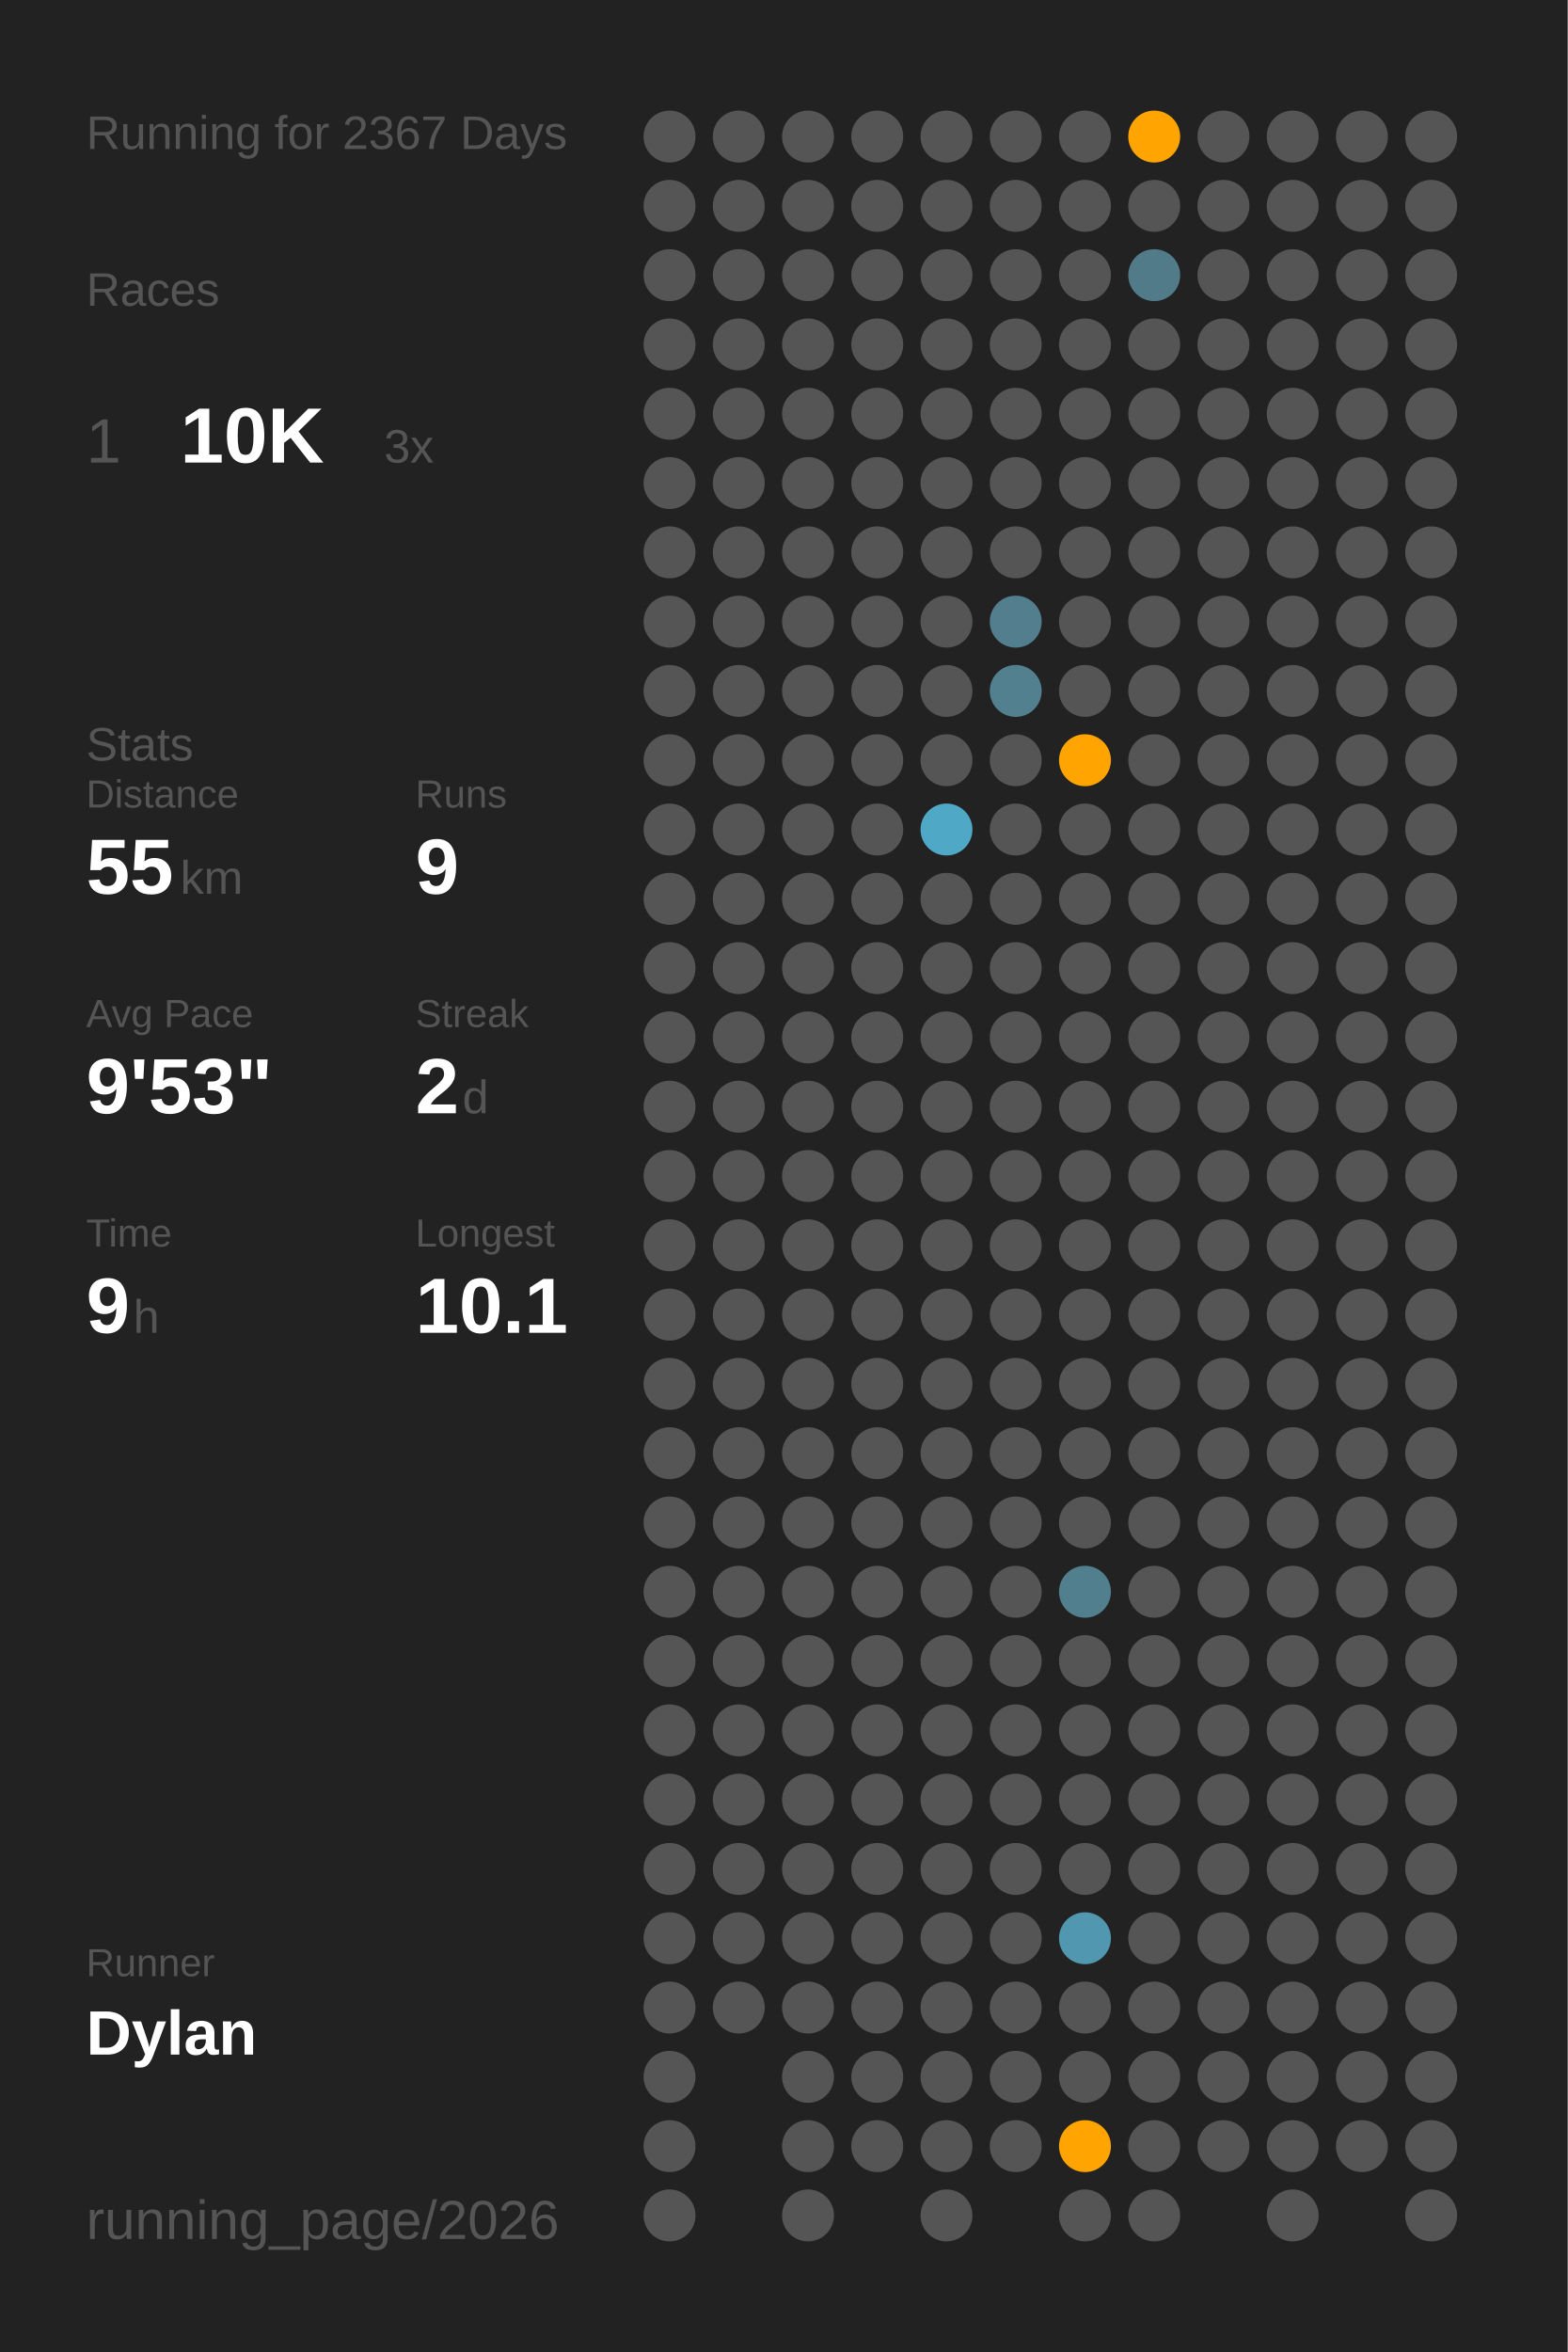
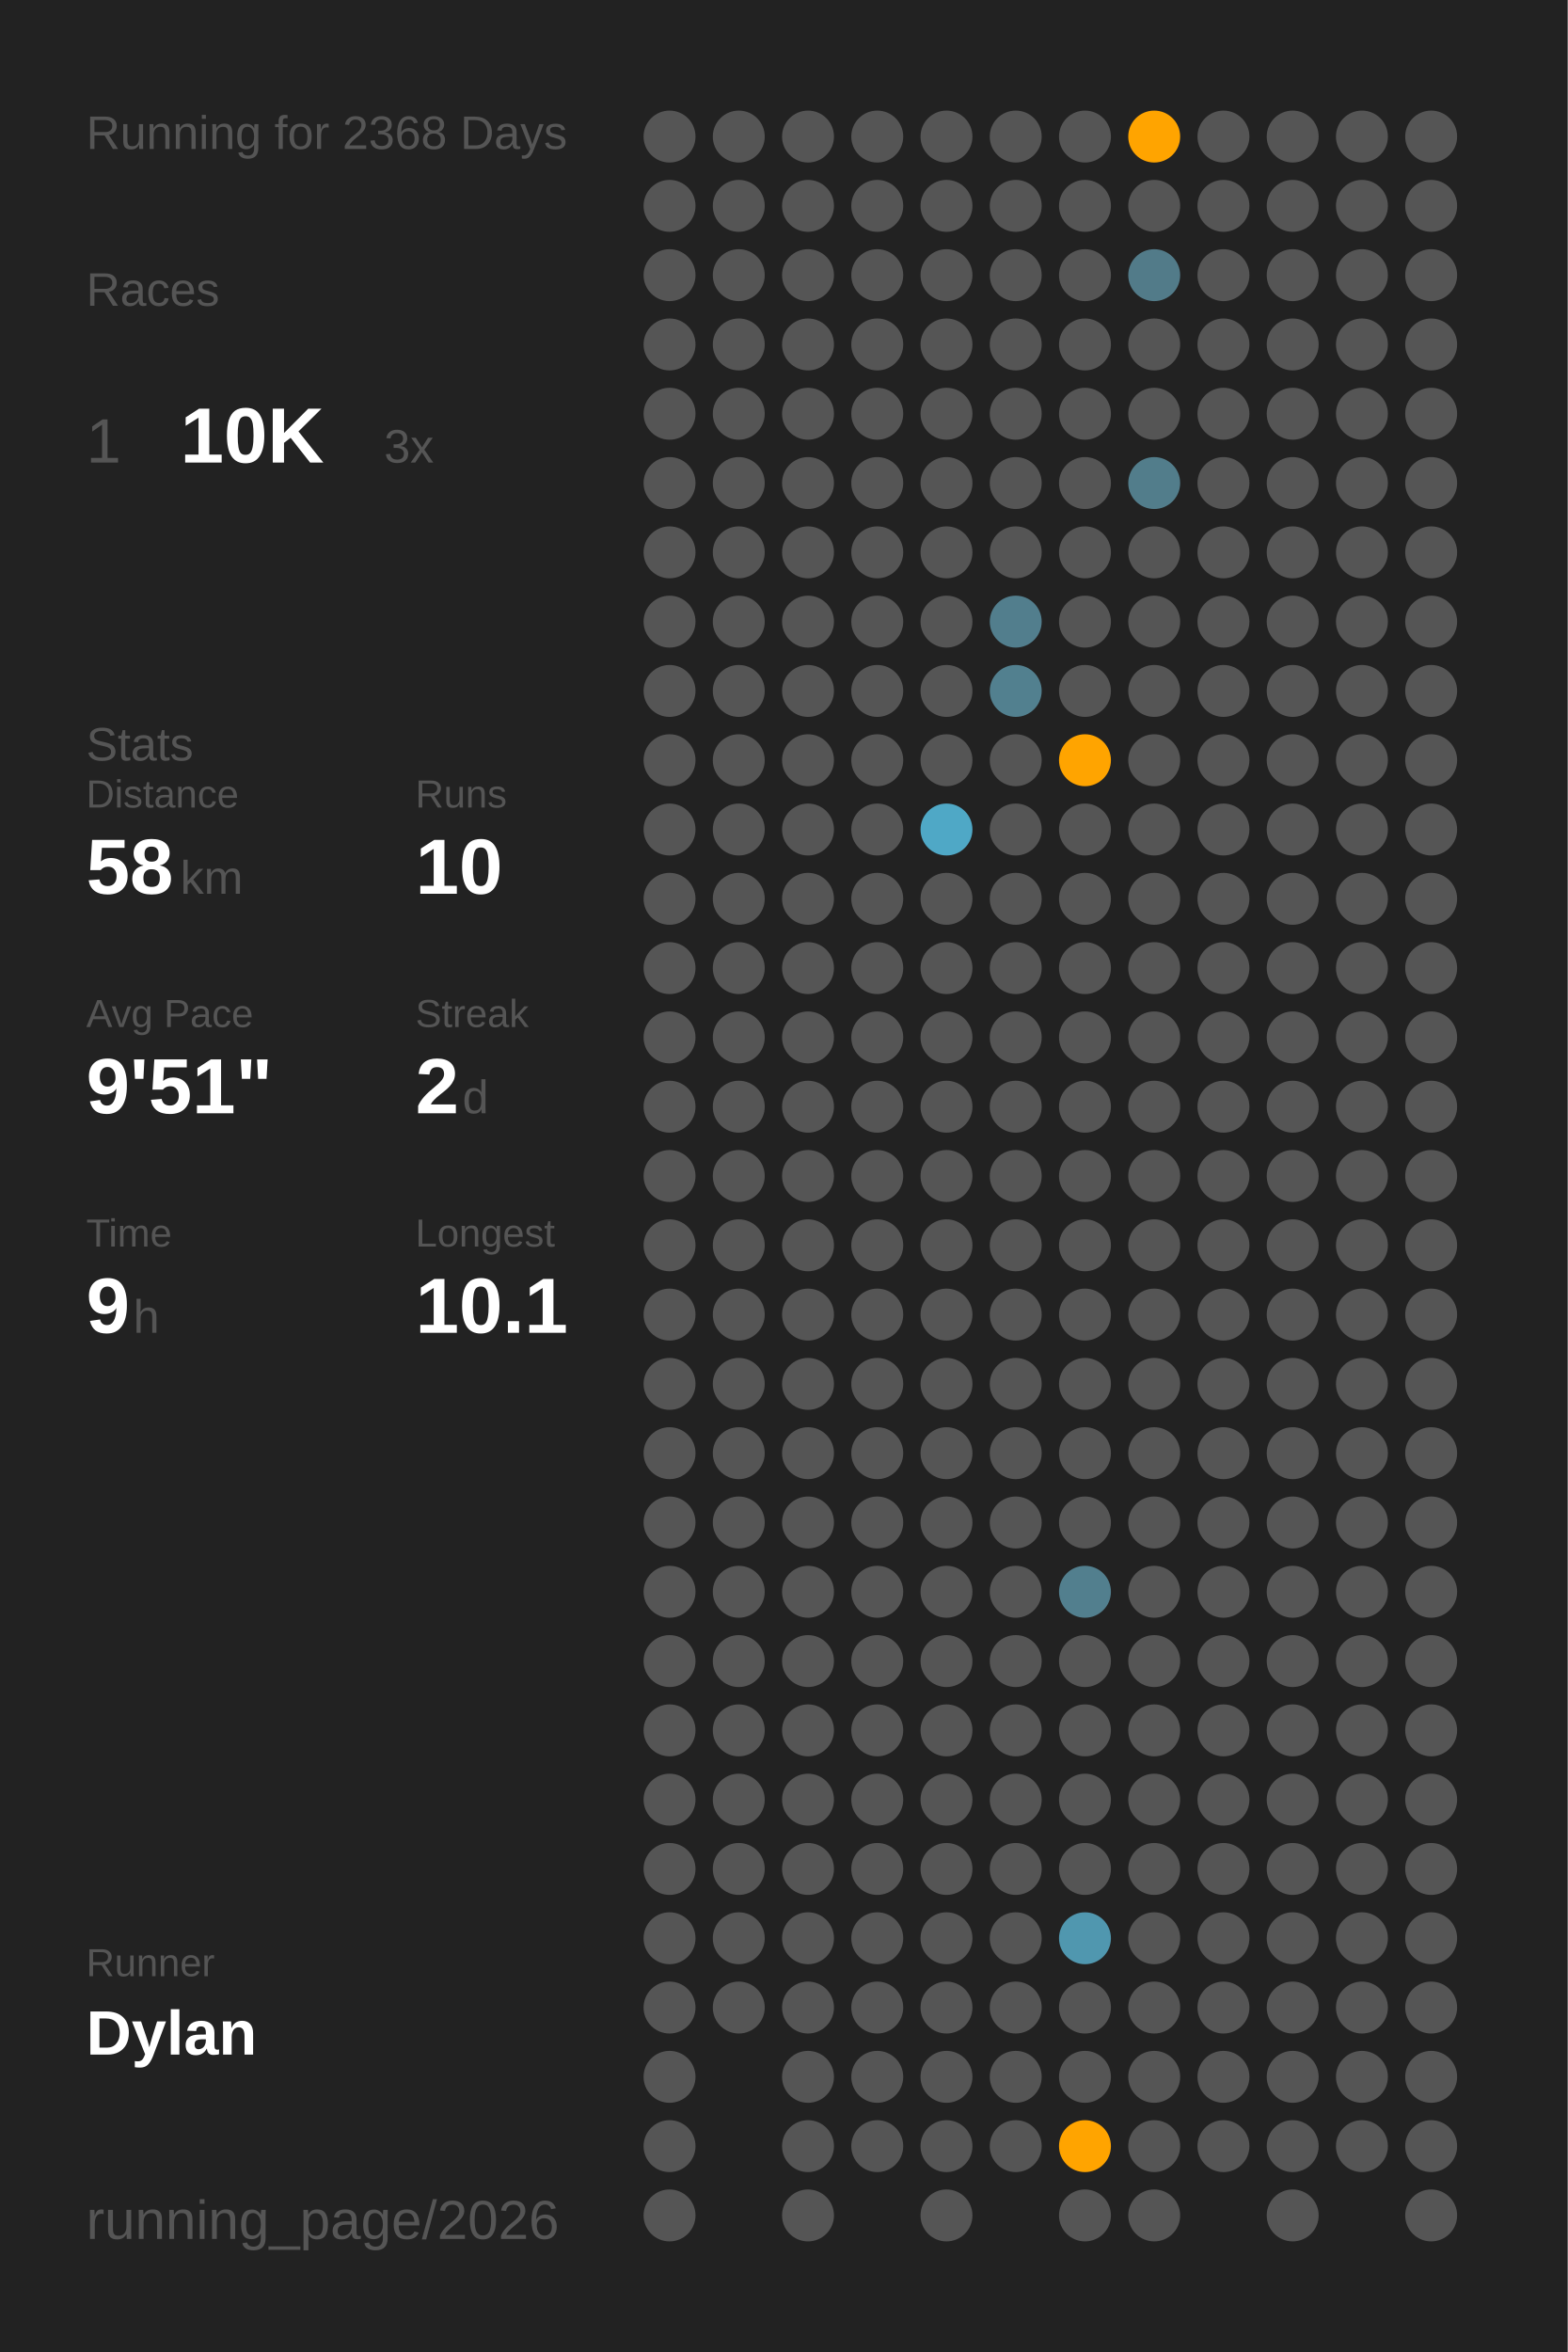
<svg xmlns="http://www.w3.org/2000/svg" baseProfile="full" class="activity-poster" data-activity-mode="running" data-poster-role="poster" data-poster-type="year_summary" height="300mm" version="1.1" viewBox="0,0,200,300" width="200mm">
  <defs />
  <rect class="poster-background" data-poster-role="background" fill="#222222" height="300" stroke="none" width="200" x="0" y="0" />
-   <text fill="#555555" style="font-size:6px; font-family:Arial;" x="11" y="19">Running for 2367 Days</text>
+   <text fill="#555555" style="font-size:6px; font-family:Arial;" x="11" y="19">Running for 2368 Days</text>
  <text fill="#555555" style="font-size:6px; font-family:Arial;" x="11" y="39">Races</text>
  <text fill="#555555" style="font-size:8px; font-family:Arial;" x="11" y="59">1</text>
  <text fill="#FFFFFF" style="font-size:10px; font-family:Arial; font-weight:bold;" x="23" y="59">10K</text>
  <text fill="#555555" style="font-size:6px; font-family:Arial;" x="49" y="59">3x</text>
  <text fill="#555555" style="font-size:6px; font-family:Arial;" x="11" y="97">Stats</text>
  <text fill="#555555" style="font-size:5px; font-family:Arial;" x="11" y="103">Distance</text>
-   <text fill="#FFFFFF" style="font-size:10px; font-family:Arial; font-weight:bold;" x="11" y="114">55</text>
+   <text fill="#FFFFFF" style="font-size:10px; font-family:Arial; font-weight:bold;" x="11" y="114">58</text>
  <text fill="#555555" style="font-size:6px; font-family:Arial;" x="23" y="114">km</text>
  <text fill="#555555" style="font-size:5px; font-family:Arial;" x="53" y="103">Runs</text>
-   <text fill="#FFFFFF" style="font-size:10px; font-family:Arial; font-weight:bold;" x="53" y="114">9</text>
+   <text fill="#FFFFFF" style="font-size:10px; font-family:Arial; font-weight:bold;" x="53" y="114">10</text>
  <text fill="#555555" style="font-size:5px; font-family:Arial;" x="11" y="131">Avg Pace</text>
-   <text fill="#FFFFFF" style="font-size:10px; font-family:Arial; font-weight:bold;" x="11" y="142">9'53"</text>
+   <text fill="#FFFFFF" style="font-size:10px; font-family:Arial; font-weight:bold;" x="11" y="142">9'51"</text>
  <text fill="#555555" style="font-size:5px; font-family:Arial;" x="53" y="131">Streak</text>
  <text fill="#FFFFFF" style="font-size:10px; font-family:Arial; font-weight:bold;" x="53" y="142">2</text>
  <text fill="#555555" style="font-size:6px; font-family:Arial;" x="59" y="142">d</text>
  <text fill="#555555" style="font-size:5px; font-family:Arial;" x="11" y="159">Time</text>
  <text fill="#FFFFFF" style="font-size:10px; font-family:Arial; font-weight:bold;" x="11" y="170">9</text>
  <text fill="#555555" style="font-size:6px; font-family:Arial;" x="17" y="170">h</text>
  <text fill="#555555" style="font-size:5px; font-family:Arial;" x="53" y="159">Longest</text>
  <text fill="#FFFFFF" style="font-size:10px; font-family:Arial; font-weight:bold;" x="53" y="170">10.1</text>
  <text fill="#555555" style="font-size:5px; font-family:Arial;" x="11" y="252.065">Runner</text>
  <text fill="#FFFFFF" style="font-size:8px; font-family:Arial; font-weight:bold;" x="11" y="262.065">Dylan</text>
  <text fill="#555555" style="font-size:7px; font-family:Arial;" x="11" y="285.581">running_page/2026</text>
  <circle cx="85.417" cy="17.419" fill="#555555" r="3.312" />
  <circle cx="85.417" cy="26.258" fill="#555555" r="3.312" />
  <circle cx="85.417" cy="35.097" fill="#555555" r="3.312" />
  <circle cx="85.417" cy="43.935" fill="#555555" r="3.312" />
  <circle cx="85.417" cy="52.774" fill="#555555" r="3.312" />
  <circle cx="85.417" cy="61.613" fill="#555555" r="3.312" />
  <circle cx="85.417" cy="70.452" fill="#555555" r="3.312" />
  <circle cx="85.417" cy="79.29" fill="#555555" r="3.312" />
  <circle cx="85.417" cy="88.129" fill="#555555" r="3.312" />
  <circle cx="85.417" cy="96.968" fill="#555555" r="3.312" />
  <circle cx="85.417" cy="105.806" fill="#555555" r="3.312" />
  <circle cx="85.417" cy="114.645" fill="#555555" r="3.312" />
  <circle cx="85.417" cy="123.484" fill="#555555" r="3.312" />
  <circle cx="85.417" cy="132.323" fill="#555555" r="3.312" />
  <circle cx="85.417" cy="141.161" fill="#555555" r="3.312" />
  <circle cx="85.417" cy="150" fill="#555555" r="3.312" />
  <circle cx="85.417" cy="158.839" fill="#555555" r="3.312" />
  <circle cx="85.417" cy="167.677" fill="#555555" r="3.312" />
  <circle cx="85.417" cy="176.516" fill="#555555" r="3.312" />
  <circle cx="85.417" cy="185.355" fill="#555555" r="3.312" />
  <circle cx="85.417" cy="194.194" fill="#555555" r="3.312" />
  <circle cx="85.417" cy="203.032" fill="#555555" r="3.312" />
  <circle cx="85.417" cy="211.871" fill="#555555" r="3.312" />
  <circle cx="85.417" cy="220.71" fill="#555555" r="3.312" />
  <circle cx="85.417" cy="229.548" fill="#555555" r="3.312" />
  <circle cx="85.417" cy="238.387" fill="#555555" r="3.312" />
  <circle cx="85.417" cy="247.226" fill="#555555" r="3.312" />
  <circle cx="85.417" cy="256.065" fill="#555555" r="3.312" />
  <circle cx="85.417" cy="264.903" fill="#555555" r="3.312" />
  <circle cx="85.417" cy="273.742" fill="#555555" r="3.312" />
  <circle cx="85.417" cy="282.581" fill="#555555" r="3.312" />
  <circle cx="94.25" cy="17.419" fill="#555555" r="3.312" />
  <circle cx="94.25" cy="26.258" fill="#555555" r="3.312" />
  <circle cx="94.25" cy="35.097" fill="#555555" r="3.312" />
  <circle cx="94.25" cy="43.935" fill="#555555" r="3.312" />
  <circle cx="94.25" cy="52.774" fill="#555555" r="3.312" />
  <circle cx="94.25" cy="61.613" fill="#555555" r="3.312" />
  <circle cx="94.25" cy="70.452" fill="#555555" r="3.312" />
  <circle cx="94.25" cy="79.29" fill="#555555" r="3.312" />
  <circle cx="94.25" cy="88.129" fill="#555555" r="3.312" />
  <circle cx="94.25" cy="96.968" fill="#555555" r="3.312" />
  <circle cx="94.25" cy="105.806" fill="#555555" r="3.312" />
  <circle cx="94.25" cy="114.645" fill="#555555" r="3.312" />
  <circle cx="94.25" cy="123.484" fill="#555555" r="3.312" />
  <circle cx="94.25" cy="132.323" fill="#555555" r="3.312" />
  <circle cx="94.25" cy="141.161" fill="#555555" r="3.312" />
  <circle cx="94.25" cy="150" fill="#555555" r="3.312" />
  <circle cx="94.25" cy="158.839" fill="#555555" r="3.312" />
  <circle cx="94.25" cy="167.677" fill="#555555" r="3.312" />
  <circle cx="94.25" cy="176.516" fill="#555555" r="3.312" />
  <circle cx="94.25" cy="185.355" fill="#555555" r="3.312" />
  <circle cx="94.25" cy="194.194" fill="#555555" r="3.312" />
  <circle cx="94.25" cy="203.032" fill="#555555" r="3.312" />
  <circle cx="94.25" cy="211.871" fill="#555555" r="3.312" />
  <circle cx="94.25" cy="220.71" fill="#555555" r="3.312" />
  <circle cx="94.25" cy="229.548" fill="#555555" r="3.312" />
  <circle cx="94.25" cy="238.387" fill="#555555" r="3.312" />
  <circle cx="94.25" cy="247.226" fill="#555555" r="3.312" />
  <circle cx="94.25" cy="256.065" fill="#555555" r="3.312" />
  <circle cx="103.083" cy="17.419" fill="#555555" r="3.312" />
  <circle cx="103.083" cy="26.258" fill="#555555" r="3.312" />
  <circle cx="103.083" cy="35.097" fill="#555555" r="3.312" />
  <circle cx="103.083" cy="43.935" fill="#555555" r="3.312" />
  <circle cx="103.083" cy="52.774" fill="#555555" r="3.312" />
  <circle cx="103.083" cy="61.613" fill="#555555" r="3.312" />
  <circle cx="103.083" cy="70.452" fill="#555555" r="3.312" />
  <circle cx="103.083" cy="79.29" fill="#555555" r="3.312" />
  <circle cx="103.083" cy="88.129" fill="#555555" r="3.312" />
  <circle cx="103.083" cy="96.968" fill="#555555" r="3.312" />
  <circle cx="103.083" cy="105.806" fill="#555555" r="3.312" />
  <circle cx="103.083" cy="114.645" fill="#555555" r="3.312" />
  <circle cx="103.083" cy="123.484" fill="#555555" r="3.312" />
  <circle cx="103.083" cy="132.323" fill="#555555" r="3.312" />
  <circle cx="103.083" cy="141.161" fill="#555555" r="3.312" />
  <circle cx="103.083" cy="150" fill="#555555" r="3.312" />
  <circle cx="103.083" cy="158.839" fill="#555555" r="3.312" />
  <circle cx="103.083" cy="167.677" fill="#555555" r="3.312" />
  <circle cx="103.083" cy="176.516" fill="#555555" r="3.312" />
  <circle cx="103.083" cy="185.355" fill="#555555" r="3.312" />
  <circle cx="103.083" cy="194.194" fill="#555555" r="3.312" />
  <circle cx="103.083" cy="203.032" fill="#555555" r="3.312" />
  <circle cx="103.083" cy="211.871" fill="#555555" r="3.312" />
  <circle cx="103.083" cy="220.71" fill="#555555" r="3.312" />
  <circle cx="103.083" cy="229.548" fill="#555555" r="3.312" />
  <circle cx="103.083" cy="238.387" fill="#555555" r="3.312" />
  <circle cx="103.083" cy="247.226" fill="#555555" r="3.312" />
  <circle cx="103.083" cy="256.065" fill="#555555" r="3.312" />
  <circle cx="103.083" cy="264.903" fill="#555555" r="3.312" />
  <circle cx="103.083" cy="273.742" fill="#555555" r="3.312" />
  <circle cx="103.083" cy="282.581" fill="#555555" r="3.312" />
  <circle cx="111.917" cy="17.419" fill="#555555" r="3.312" />
  <circle cx="111.917" cy="26.258" fill="#555555" r="3.312" />
  <circle cx="111.917" cy="35.097" fill="#555555" r="3.312" />
  <circle cx="111.917" cy="43.935" fill="#555555" r="3.312" />
  <circle cx="111.917" cy="52.774" fill="#555555" r="3.312" />
  <circle cx="111.917" cy="61.613" fill="#555555" r="3.312" />
  <circle cx="111.917" cy="70.452" fill="#555555" r="3.312" />
  <circle cx="111.917" cy="79.29" fill="#555555" r="3.312" />
  <circle cx="111.917" cy="88.129" fill="#555555" r="3.312" />
  <circle cx="111.917" cy="96.968" fill="#555555" r="3.312" />
  <circle cx="111.917" cy="105.806" fill="#555555" r="3.312" />
  <circle cx="111.917" cy="114.645" fill="#555555" r="3.312" />
  <circle cx="111.917" cy="123.484" fill="#555555" r="3.312" />
  <circle cx="111.917" cy="132.323" fill="#555555" r="3.312" />
  <circle cx="111.917" cy="141.161" fill="#555555" r="3.312" />
  <circle cx="111.917" cy="150" fill="#555555" r="3.312" />
  <circle cx="111.917" cy="158.839" fill="#555555" r="3.312" />
  <circle cx="111.917" cy="167.677" fill="#555555" r="3.312" />
  <circle cx="111.917" cy="176.516" fill="#555555" r="3.312" />
  <circle cx="111.917" cy="185.355" fill="#555555" r="3.312" />
  <circle cx="111.917" cy="194.194" fill="#555555" r="3.312" />
  <circle cx="111.917" cy="203.032" fill="#555555" r="3.312" />
  <circle cx="111.917" cy="211.871" fill="#555555" r="3.312" />
  <circle cx="111.917" cy="220.71" fill="#555555" r="3.312" />
  <circle cx="111.917" cy="229.548" fill="#555555" r="3.312" />
  <circle cx="111.917" cy="238.387" fill="#555555" r="3.312" />
  <circle cx="111.917" cy="247.226" fill="#555555" r="3.312" />
  <circle cx="111.917" cy="256.065" fill="#555555" r="3.312" />
  <circle cx="111.917" cy="264.903" fill="#555555" r="3.312" />
  <circle cx="111.917" cy="273.742" fill="#555555" r="3.312" />
  <circle cx="120.75" cy="17.419" fill="#555555" r="3.312" />
  <circle cx="120.75" cy="26.258" fill="#555555" r="3.312" />
  <circle cx="120.75" cy="35.097" fill="#555555" r="3.312" />
  <circle cx="120.75" cy="43.935" fill="#555555" r="3.312" />
  <circle cx="120.75" cy="52.774" fill="#555555" r="3.312" />
  <circle cx="120.75" cy="61.613" fill="#555555" r="3.312" />
  <circle cx="120.75" cy="70.452" fill="#555555" r="3.312" />
  <circle cx="120.75" cy="79.29" fill="#555555" r="3.312" />
  <circle cx="120.75" cy="88.129" fill="#555555" r="3.312" />
  <circle cx="120.75" cy="96.968" fill="#555555" r="3.312" />
  <circle cx="120.75" cy="105.806" fill="#4fa8c6" r="3.312" />
  <circle cx="120.75" cy="114.645" fill="#555555" r="3.312" />
  <circle cx="120.75" cy="123.484" fill="#555555" r="3.312" />
  <circle cx="120.75" cy="132.323" fill="#555555" r="3.312" />
  <circle cx="120.75" cy="141.161" fill="#555555" r="3.312" />
  <circle cx="120.75" cy="150" fill="#555555" r="3.312" />
  <circle cx="120.75" cy="158.839" fill="#555555" r="3.312" />
  <circle cx="120.75" cy="167.677" fill="#555555" r="3.312" />
  <circle cx="120.75" cy="176.516" fill="#555555" r="3.312" />
  <circle cx="120.75" cy="185.355" fill="#555555" r="3.312" />
  <circle cx="120.75" cy="194.194" fill="#555555" r="3.312" />
  <circle cx="120.75" cy="203.032" fill="#555555" r="3.312" />
  <circle cx="120.75" cy="211.871" fill="#555555" r="3.312" />
  <circle cx="120.75" cy="220.71" fill="#555555" r="3.312" />
  <circle cx="120.75" cy="229.548" fill="#555555" r="3.312" />
  <circle cx="120.75" cy="238.387" fill="#555555" r="3.312" />
  <circle cx="120.75" cy="247.226" fill="#555555" r="3.312" />
  <circle cx="120.75" cy="256.065" fill="#555555" r="3.312" />
  <circle cx="120.75" cy="264.903" fill="#555555" r="3.312" />
  <circle cx="120.75" cy="273.742" fill="#555555" r="3.312" />
  <circle cx="120.75" cy="282.581" fill="#555555" r="3.312" />
  <circle cx="129.583" cy="17.419" fill="#555555" r="3.312" />
  <circle cx="129.583" cy="26.258" fill="#555555" r="3.312" />
  <circle cx="129.583" cy="35.097" fill="#555555" r="3.312" />
  <circle cx="129.583" cy="43.935" fill="#555555" r="3.312" />
  <circle cx="129.583" cy="52.774" fill="#555555" r="3.312" />
  <circle cx="129.583" cy="61.613" fill="#555555" r="3.312" />
  <circle cx="129.583" cy="70.452" fill="#555555" r="3.312" />
  <circle cx="129.583" cy="79.29" fill="#527e8d" r="3.312" />
  <circle cx="129.583" cy="88.129" fill="#52808f" r="3.312" />
  <circle cx="129.583" cy="96.968" fill="#555555" r="3.312" />
  <circle cx="129.583" cy="105.806" fill="#555555" r="3.312" />
  <circle cx="129.583" cy="114.645" fill="#555555" r="3.312" />
  <circle cx="129.583" cy="123.484" fill="#555555" r="3.312" />
  <circle cx="129.583" cy="132.323" fill="#555555" r="3.312" />
  <circle cx="129.583" cy="141.161" fill="#555555" r="3.312" />
  <circle cx="129.583" cy="150" fill="#555555" r="3.312" />
  <circle cx="129.583" cy="158.839" fill="#555555" r="3.312" />
  <circle cx="129.583" cy="167.677" fill="#555555" r="3.312" />
  <circle cx="129.583" cy="176.516" fill="#555555" r="3.312" />
  <circle cx="129.583" cy="185.355" fill="#555555" r="3.312" />
  <circle cx="129.583" cy="194.194" fill="#555555" r="3.312" />
  <circle cx="129.583" cy="203.032" fill="#555555" r="3.312" />
  <circle cx="129.583" cy="211.871" fill="#555555" r="3.312" />
  <circle cx="129.583" cy="220.71" fill="#555555" r="3.312" />
  <circle cx="129.583" cy="229.548" fill="#555555" r="3.312" />
  <circle cx="129.583" cy="238.387" fill="#555555" r="3.312" />
  <circle cx="129.583" cy="247.226" fill="#555555" r="3.312" />
  <circle cx="129.583" cy="256.065" fill="#555555" r="3.312" />
  <circle cx="129.583" cy="264.903" fill="#555555" r="3.312" />
  <circle cx="129.583" cy="273.742" fill="#555555" r="3.312" />
  <circle cx="138.417" cy="17.419" fill="#555555" r="3.312" />
  <circle cx="138.417" cy="26.258" fill="#555555" r="3.312" />
  <circle cx="138.417" cy="35.097" fill="#555555" r="3.312" />
  <circle cx="138.417" cy="43.935" fill="#555555" r="3.312" />
  <circle cx="138.417" cy="52.774" fill="#555555" r="3.312" />
  <circle cx="138.417" cy="61.613" fill="#555555" r="3.312" />
  <circle cx="138.417" cy="70.452" fill="#555555" r="3.312" />
  <circle cx="138.417" cy="79.29" fill="#555555" r="3.312" />
  <circle cx="138.417" cy="88.129" fill="#555555" r="3.312" />
  <circle cx="138.417" cy="96.968" fill="#ffa400" r="3.312" />
  <circle cx="138.417" cy="105.806" fill="#555555" r="3.312" />
  <circle cx="138.417" cy="114.645" fill="#555555" r="3.312" />
  <circle cx="138.417" cy="123.484" fill="#555555" r="3.312" />
  <circle cx="138.417" cy="132.323" fill="#555555" r="3.312" />
  <circle cx="138.417" cy="141.161" fill="#555555" r="3.312" />
  <circle cx="138.417" cy="150" fill="#555555" r="3.312" />
  <circle cx="138.417" cy="158.839" fill="#555555" r="3.312" />
  <circle cx="138.417" cy="167.677" fill="#555555" r="3.312" />
  <circle cx="138.417" cy="176.516" fill="#555555" r="3.312" />
  <circle cx="138.417" cy="185.355" fill="#555555" r="3.312" />
  <circle cx="138.417" cy="194.194" fill="#555555" r="3.312" />
  <circle cx="138.417" cy="203.032" fill="#527f8e" r="3.312" />
  <circle cx="138.417" cy="211.871" fill="#555555" r="3.312" />
  <circle cx="138.417" cy="220.71" fill="#555555" r="3.312" />
  <circle cx="138.417" cy="229.548" fill="#555555" r="3.312" />
  <circle cx="138.417" cy="238.387" fill="#555555" r="3.312" />
  <circle cx="138.417" cy="247.226" fill="#5097af" r="3.312" />
  <circle cx="138.417" cy="256.065" fill="#555555" r="3.312" />
  <circle cx="138.417" cy="264.903" fill="#555555" r="3.312" />
  <circle cx="138.417" cy="273.742" fill="#ffa400" r="3.312" />
  <circle cx="138.417" cy="282.581" fill="#555555" r="3.312" />
  <circle cx="147.25" cy="17.419" fill="#ffa400" r="3.312" />
  <circle cx="147.25" cy="26.258" fill="#555555" r="3.312" />
  <circle cx="147.25" cy="35.097" fill="#527b89" r="3.312" />
  <circle cx="147.25" cy="43.935" fill="#555555" r="3.312" />
  <circle cx="147.25" cy="52.774" fill="#555555" r="3.312" />
-   <circle cx="147.25" cy="61.613" fill="#555555" r="3.312" />
+   <circle cx="147.25" cy="61.613" fill="#527d8b" r="3.312" />
  <circle cx="147.25" cy="70.452" fill="#555555" r="3.312" />
  <circle cx="147.25" cy="79.29" fill="#555555" r="3.312" />
  <circle cx="147.25" cy="88.129" fill="#555555" r="3.312" />
  <circle cx="147.25" cy="96.968" fill="#555555" r="3.312" />
  <circle cx="147.25" cy="105.806" fill="#555555" r="3.312" />
  <circle cx="147.25" cy="114.645" fill="#555555" r="3.312" />
  <circle cx="147.25" cy="123.484" fill="#555555" r="3.312" />
  <circle cx="147.25" cy="132.323" fill="#555555" r="3.312" />
  <circle cx="147.25" cy="141.161" fill="#555555" r="3.312" />
  <circle cx="147.25" cy="150" fill="#555555" r="3.312" />
  <circle cx="147.25" cy="158.839" fill="#555555" r="3.312" />
  <circle cx="147.25" cy="167.677" fill="#555555" r="3.312" />
  <circle cx="147.25" cy="176.516" fill="#555555" r="3.312" />
  <circle cx="147.25" cy="185.355" fill="#555555" r="3.312" />
  <circle cx="147.25" cy="194.194" fill="#555555" r="3.312" />
  <circle cx="147.25" cy="203.032" fill="#555555" r="3.312" />
  <circle cx="147.25" cy="211.871" fill="#555555" r="3.312" />
  <circle cx="147.25" cy="220.71" fill="#555555" r="3.312" />
  <circle cx="147.25" cy="229.548" fill="#555555" r="3.312" />
  <circle cx="147.25" cy="238.387" fill="#555555" r="3.312" />
  <circle cx="147.25" cy="247.226" fill="#555555" r="3.312" />
  <circle cx="147.25" cy="256.065" fill="#555555" r="3.312" />
  <circle cx="147.25" cy="264.903" fill="#555555" r="3.312" />
  <circle cx="147.25" cy="273.742" fill="#555555" r="3.312" />
  <circle cx="147.25" cy="282.581" fill="#555555" r="3.312" />
  <circle cx="156.083" cy="17.419" fill="#555555" r="3.312" />
  <circle cx="156.083" cy="26.258" fill="#555555" r="3.312" />
  <circle cx="156.083" cy="35.097" fill="#555555" r="3.312" />
  <circle cx="156.083" cy="43.935" fill="#555555" r="3.312" />
  <circle cx="156.083" cy="52.774" fill="#555555" r="3.312" />
  <circle cx="156.083" cy="61.613" fill="#555555" r="3.312" />
  <circle cx="156.083" cy="70.452" fill="#555555" r="3.312" />
  <circle cx="156.083" cy="79.29" fill="#555555" r="3.312" />
  <circle cx="156.083" cy="88.129" fill="#555555" r="3.312" />
  <circle cx="156.083" cy="96.968" fill="#555555" r="3.312" />
  <circle cx="156.083" cy="105.806" fill="#555555" r="3.312" />
  <circle cx="156.083" cy="114.645" fill="#555555" r="3.312" />
  <circle cx="156.083" cy="123.484" fill="#555555" r="3.312" />
  <circle cx="156.083" cy="132.323" fill="#555555" r="3.312" />
  <circle cx="156.083" cy="141.161" fill="#555555" r="3.312" />
  <circle cx="156.083" cy="150" fill="#555555" r="3.312" />
  <circle cx="156.083" cy="158.839" fill="#555555" r="3.312" />
  <circle cx="156.083" cy="167.677" fill="#555555" r="3.312" />
  <circle cx="156.083" cy="176.516" fill="#555555" r="3.312" />
  <circle cx="156.083" cy="185.355" fill="#555555" r="3.312" />
  <circle cx="156.083" cy="194.194" fill="#555555" r="3.312" />
  <circle cx="156.083" cy="203.032" fill="#555555" r="3.312" />
  <circle cx="156.083" cy="211.871" fill="#555555" r="3.312" />
  <circle cx="156.083" cy="220.71" fill="#555555" r="3.312" />
  <circle cx="156.083" cy="229.548" fill="#555555" r="3.312" />
  <circle cx="156.083" cy="238.387" fill="#555555" r="3.312" />
  <circle cx="156.083" cy="247.226" fill="#555555" r="3.312" />
  <circle cx="156.083" cy="256.065" fill="#555555" r="3.312" />
  <circle cx="156.083" cy="264.903" fill="#555555" r="3.312" />
  <circle cx="156.083" cy="273.742" fill="#555555" r="3.312" />
  <circle cx="164.917" cy="17.419" fill="#555555" r="3.312" />
  <circle cx="164.917" cy="26.258" fill="#555555" r="3.312" />
  <circle cx="164.917" cy="35.097" fill="#555555" r="3.312" />
  <circle cx="164.917" cy="43.935" fill="#555555" r="3.312" />
  <circle cx="164.917" cy="52.774" fill="#555555" r="3.312" />
  <circle cx="164.917" cy="61.613" fill="#555555" r="3.312" />
  <circle cx="164.917" cy="70.452" fill="#555555" r="3.312" />
  <circle cx="164.917" cy="79.29" fill="#555555" r="3.312" />
  <circle cx="164.917" cy="88.129" fill="#555555" r="3.312" />
  <circle cx="164.917" cy="96.968" fill="#555555" r="3.312" />
  <circle cx="164.917" cy="105.806" fill="#555555" r="3.312" />
  <circle cx="164.917" cy="114.645" fill="#555555" r="3.312" />
  <circle cx="164.917" cy="123.484" fill="#555555" r="3.312" />
  <circle cx="164.917" cy="132.323" fill="#555555" r="3.312" />
  <circle cx="164.917" cy="141.161" fill="#555555" r="3.312" />
  <circle cx="164.917" cy="150" fill="#555555" r="3.312" />
  <circle cx="164.917" cy="158.839" fill="#555555" r="3.312" />
  <circle cx="164.917" cy="167.677" fill="#555555" r="3.312" />
  <circle cx="164.917" cy="176.516" fill="#555555" r="3.312" />
  <circle cx="164.917" cy="185.355" fill="#555555" r="3.312" />
  <circle cx="164.917" cy="194.194" fill="#555555" r="3.312" />
  <circle cx="164.917" cy="203.032" fill="#555555" r="3.312" />
  <circle cx="164.917" cy="211.871" fill="#555555" r="3.312" />
  <circle cx="164.917" cy="220.71" fill="#555555" r="3.312" />
  <circle cx="164.917" cy="229.548" fill="#555555" r="3.312" />
  <circle cx="164.917" cy="238.387" fill="#555555" r="3.312" />
  <circle cx="164.917" cy="247.226" fill="#555555" r="3.312" />
  <circle cx="164.917" cy="256.065" fill="#555555" r="3.312" />
  <circle cx="164.917" cy="264.903" fill="#555555" r="3.312" />
  <circle cx="164.917" cy="273.742" fill="#555555" r="3.312" />
  <circle cx="164.917" cy="282.581" fill="#555555" r="3.312" />
  <circle cx="173.75" cy="17.419" fill="#555555" r="3.312" />
  <circle cx="173.75" cy="26.258" fill="#555555" r="3.312" />
  <circle cx="173.75" cy="35.097" fill="#555555" r="3.312" />
  <circle cx="173.75" cy="43.935" fill="#555555" r="3.312" />
  <circle cx="173.75" cy="52.774" fill="#555555" r="3.312" />
  <circle cx="173.75" cy="61.613" fill="#555555" r="3.312" />
  <circle cx="173.75" cy="70.452" fill="#555555" r="3.312" />
  <circle cx="173.75" cy="79.29" fill="#555555" r="3.312" />
  <circle cx="173.75" cy="88.129" fill="#555555" r="3.312" />
  <circle cx="173.75" cy="96.968" fill="#555555" r="3.312" />
  <circle cx="173.75" cy="105.806" fill="#555555" r="3.312" />
  <circle cx="173.75" cy="114.645" fill="#555555" r="3.312" />
  <circle cx="173.75" cy="123.484" fill="#555555" r="3.312" />
  <circle cx="173.75" cy="132.323" fill="#555555" r="3.312" />
  <circle cx="173.75" cy="141.161" fill="#555555" r="3.312" />
  <circle cx="173.75" cy="150" fill="#555555" r="3.312" />
  <circle cx="173.75" cy="158.839" fill="#555555" r="3.312" />
  <circle cx="173.75" cy="167.677" fill="#555555" r="3.312" />
  <circle cx="173.75" cy="176.516" fill="#555555" r="3.312" />
  <circle cx="173.75" cy="185.355" fill="#555555" r="3.312" />
  <circle cx="173.75" cy="194.194" fill="#555555" r="3.312" />
  <circle cx="173.75" cy="203.032" fill="#555555" r="3.312" />
  <circle cx="173.75" cy="211.871" fill="#555555" r="3.312" />
  <circle cx="173.75" cy="220.71" fill="#555555" r="3.312" />
  <circle cx="173.75" cy="229.548" fill="#555555" r="3.312" />
  <circle cx="173.75" cy="238.387" fill="#555555" r="3.312" />
  <circle cx="173.75" cy="247.226" fill="#555555" r="3.312" />
  <circle cx="173.75" cy="256.065" fill="#555555" r="3.312" />
  <circle cx="173.75" cy="264.903" fill="#555555" r="3.312" />
  <circle cx="173.75" cy="273.742" fill="#555555" r="3.312" />
  <circle cx="182.583" cy="17.419" fill="#555555" r="3.312" />
  <circle cx="182.583" cy="26.258" fill="#555555" r="3.312" />
  <circle cx="182.583" cy="35.097" fill="#555555" r="3.312" />
  <circle cx="182.583" cy="43.935" fill="#555555" r="3.312" />
  <circle cx="182.583" cy="52.774" fill="#555555" r="3.312" />
  <circle cx="182.583" cy="61.613" fill="#555555" r="3.312" />
  <circle cx="182.583" cy="70.452" fill="#555555" r="3.312" />
  <circle cx="182.583" cy="79.29" fill="#555555" r="3.312" />
  <circle cx="182.583" cy="88.129" fill="#555555" r="3.312" />
  <circle cx="182.583" cy="96.968" fill="#555555" r="3.312" />
  <circle cx="182.583" cy="105.806" fill="#555555" r="3.312" />
  <circle cx="182.583" cy="114.645" fill="#555555" r="3.312" />
  <circle cx="182.583" cy="123.484" fill="#555555" r="3.312" />
  <circle cx="182.583" cy="132.323" fill="#555555" r="3.312" />
  <circle cx="182.583" cy="141.161" fill="#555555" r="3.312" />
  <circle cx="182.583" cy="150" fill="#555555" r="3.312" />
  <circle cx="182.583" cy="158.839" fill="#555555" r="3.312" />
  <circle cx="182.583" cy="167.677" fill="#555555" r="3.312" />
  <circle cx="182.583" cy="176.516" fill="#555555" r="3.312" />
  <circle cx="182.583" cy="185.355" fill="#555555" r="3.312" />
  <circle cx="182.583" cy="194.194" fill="#555555" r="3.312" />
  <circle cx="182.583" cy="203.032" fill="#555555" r="3.312" />
  <circle cx="182.583" cy="211.871" fill="#555555" r="3.312" />
  <circle cx="182.583" cy="220.71" fill="#555555" r="3.312" />
  <circle cx="182.583" cy="229.548" fill="#555555" r="3.312" />
  <circle cx="182.583" cy="238.387" fill="#555555" r="3.312" />
  <circle cx="182.583" cy="247.226" fill="#555555" r="3.312" />
  <circle cx="182.583" cy="256.065" fill="#555555" r="3.312" />
  <circle cx="182.583" cy="264.903" fill="#555555" r="3.312" />
  <circle cx="182.583" cy="273.742" fill="#555555" r="3.312" />
  <circle cx="182.583" cy="282.581" fill="#555555" r="3.312" />
</svg>
